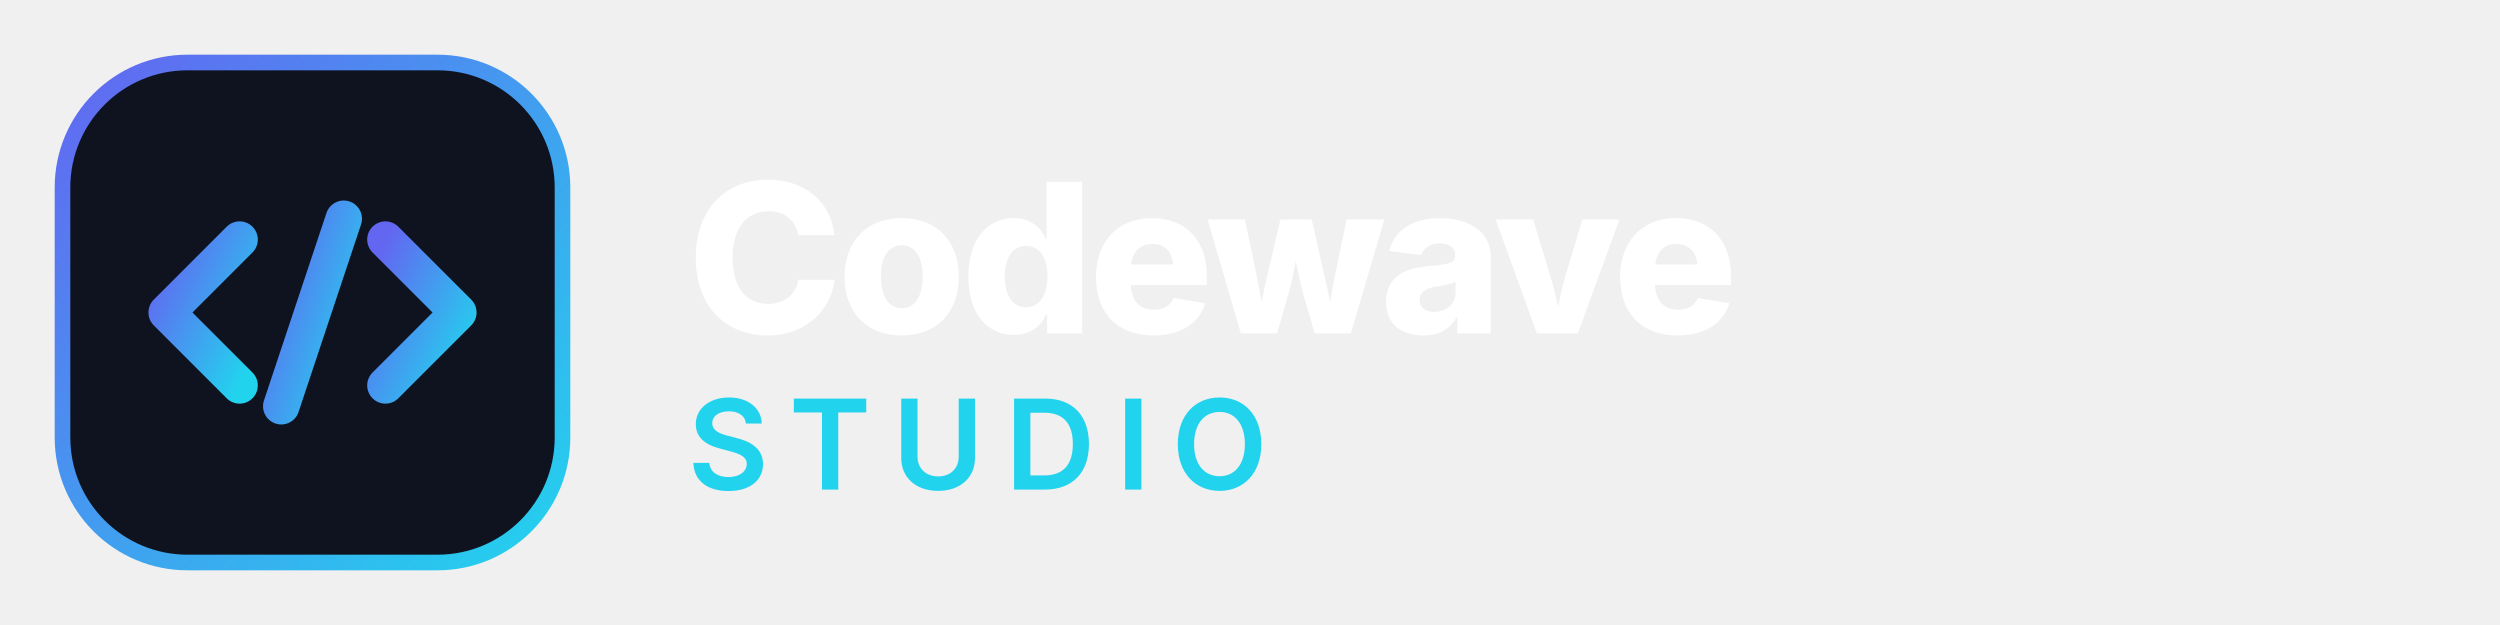
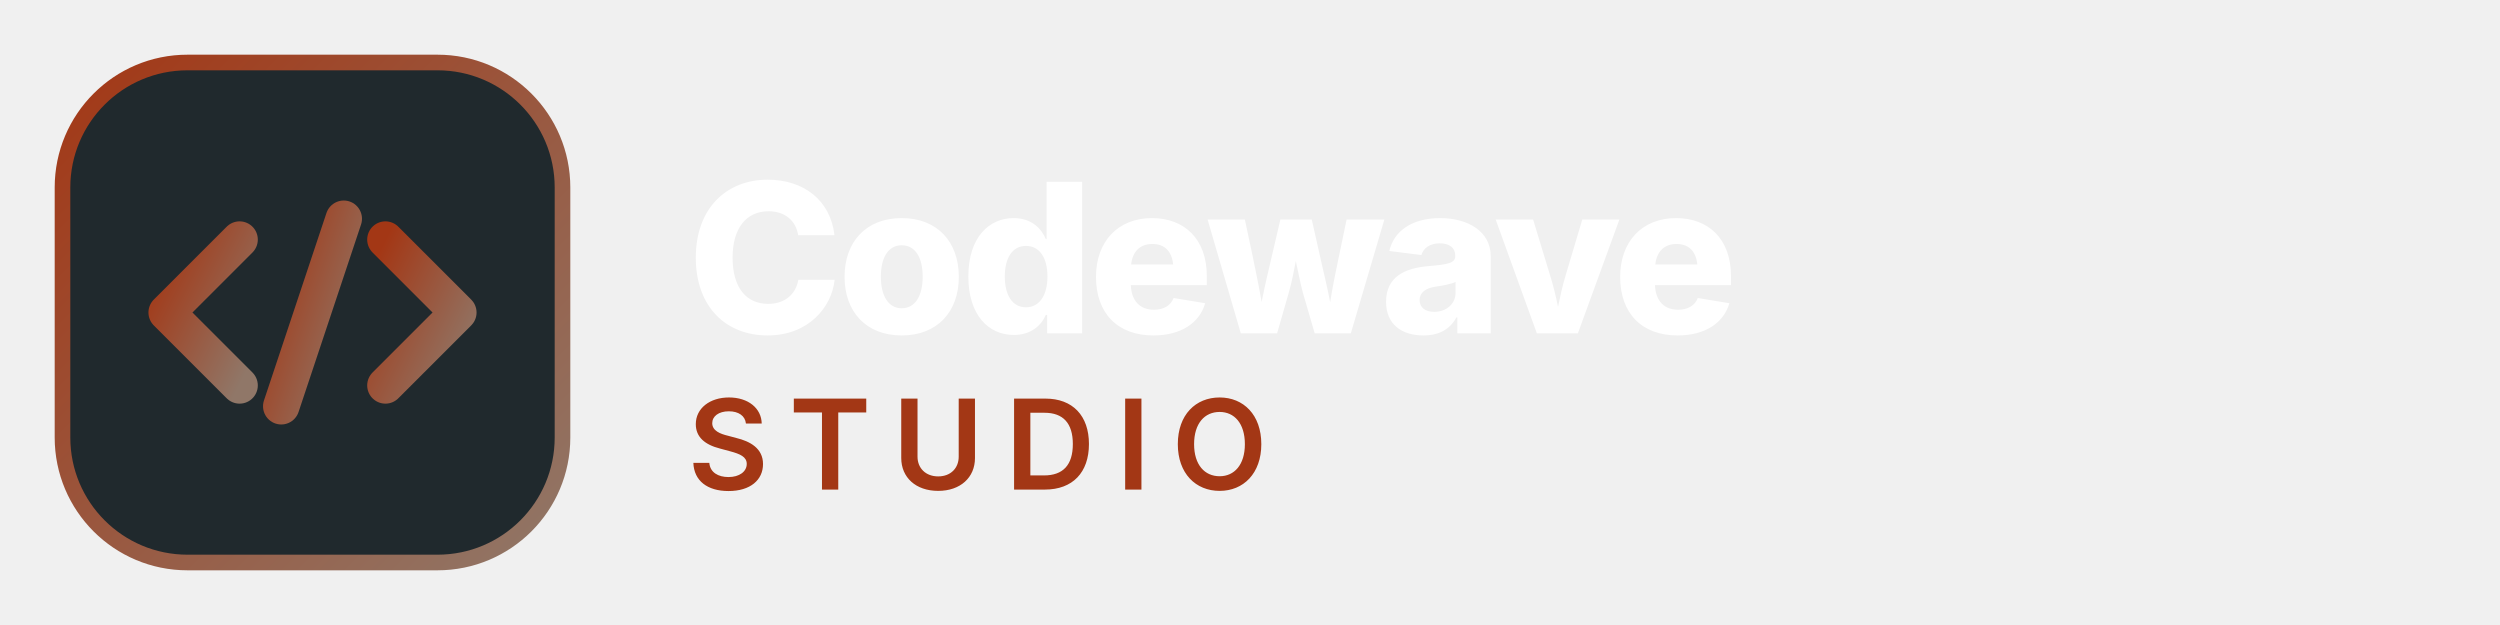
<svg xmlns="http://www.w3.org/2000/svg" viewBox="0 0 240 60" width="240" height="60">
  <defs>
    <linearGradient id="logo-grad" x1="0%" y1="0%" x2="100%" y2="100%">
-       <stop offset="0%" stop-color="#6366F1" />
-       <stop offset="100%" stop-color="#22D3EE" />
+       <stop offset="0%" stop-color="#A33715" />
+       <stop offset="100%" stop-color="#907768" />
    </linearGradient>
  </defs>
  <g transform="translate(6, 6)">
-     <rect width="48" height="48" rx="12" fill="#0E131F" stroke="url(#logo-grad)" stroke-width="1.5" />
+     <rect width="48" height="48" rx="12" fill="#20292D" stroke="url(#logo-grad)" stroke-width="1.5" />
    <path d="M 17 17 L 10 24 L 17 31" fill="none" stroke="url(#logo-grad)" stroke-width="3.5" stroke-linecap="round" stroke-linejoin="round" />
    <path d="M 27 15 L 21 33" fill="none" stroke="url(#logo-grad)" stroke-width="3.5" stroke-linecap="round" />
    <path d="M 31 17 L 38 24 L 31 31" fill="none" stroke="url(#logo-grad)" stroke-width="3.5" stroke-linecap="round" stroke-linejoin="round" />
  </g>
  <text x="66" y="32" font-family="system-ui, -apple-system, sans-serif" font-size="20" font-weight="800" fill="#FFFFFF" letter-spacing="-0.5">Codewave</text>
-   <text x="66" y="47" font-family="system-ui, -apple-system, sans-serif" font-size="12" font-weight="600" fill="#22D3EE" letter-spacing="2">STUDIO</text>
+   <text x="66" y="47" font-family="system-ui, -apple-system, sans-serif" font-size="12" font-weight="600" fill="#A33715" letter-spacing="2">STUDIO</text>
</svg>
